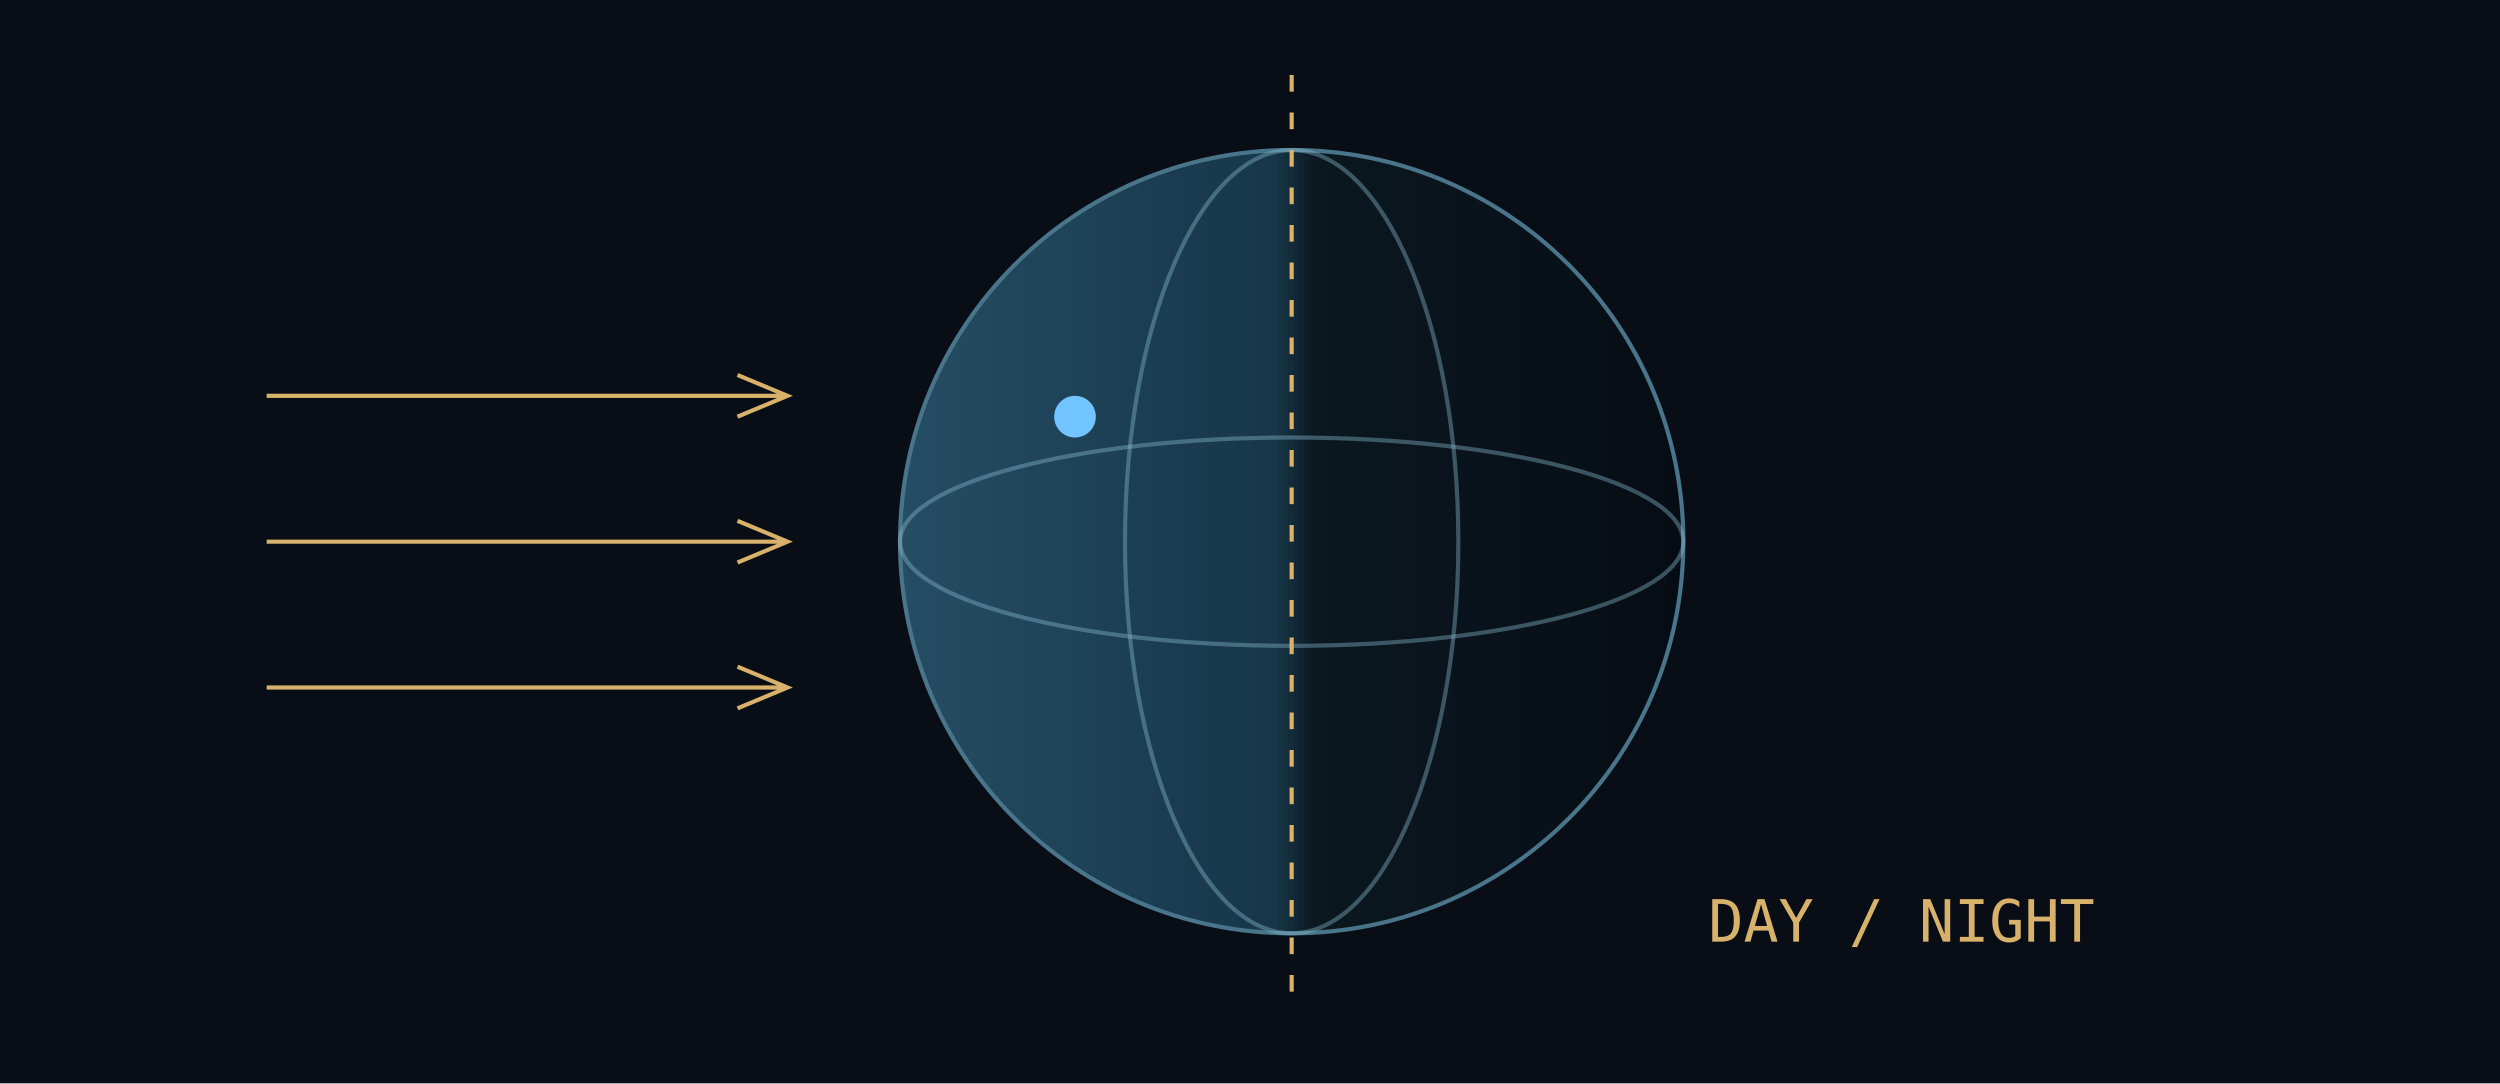
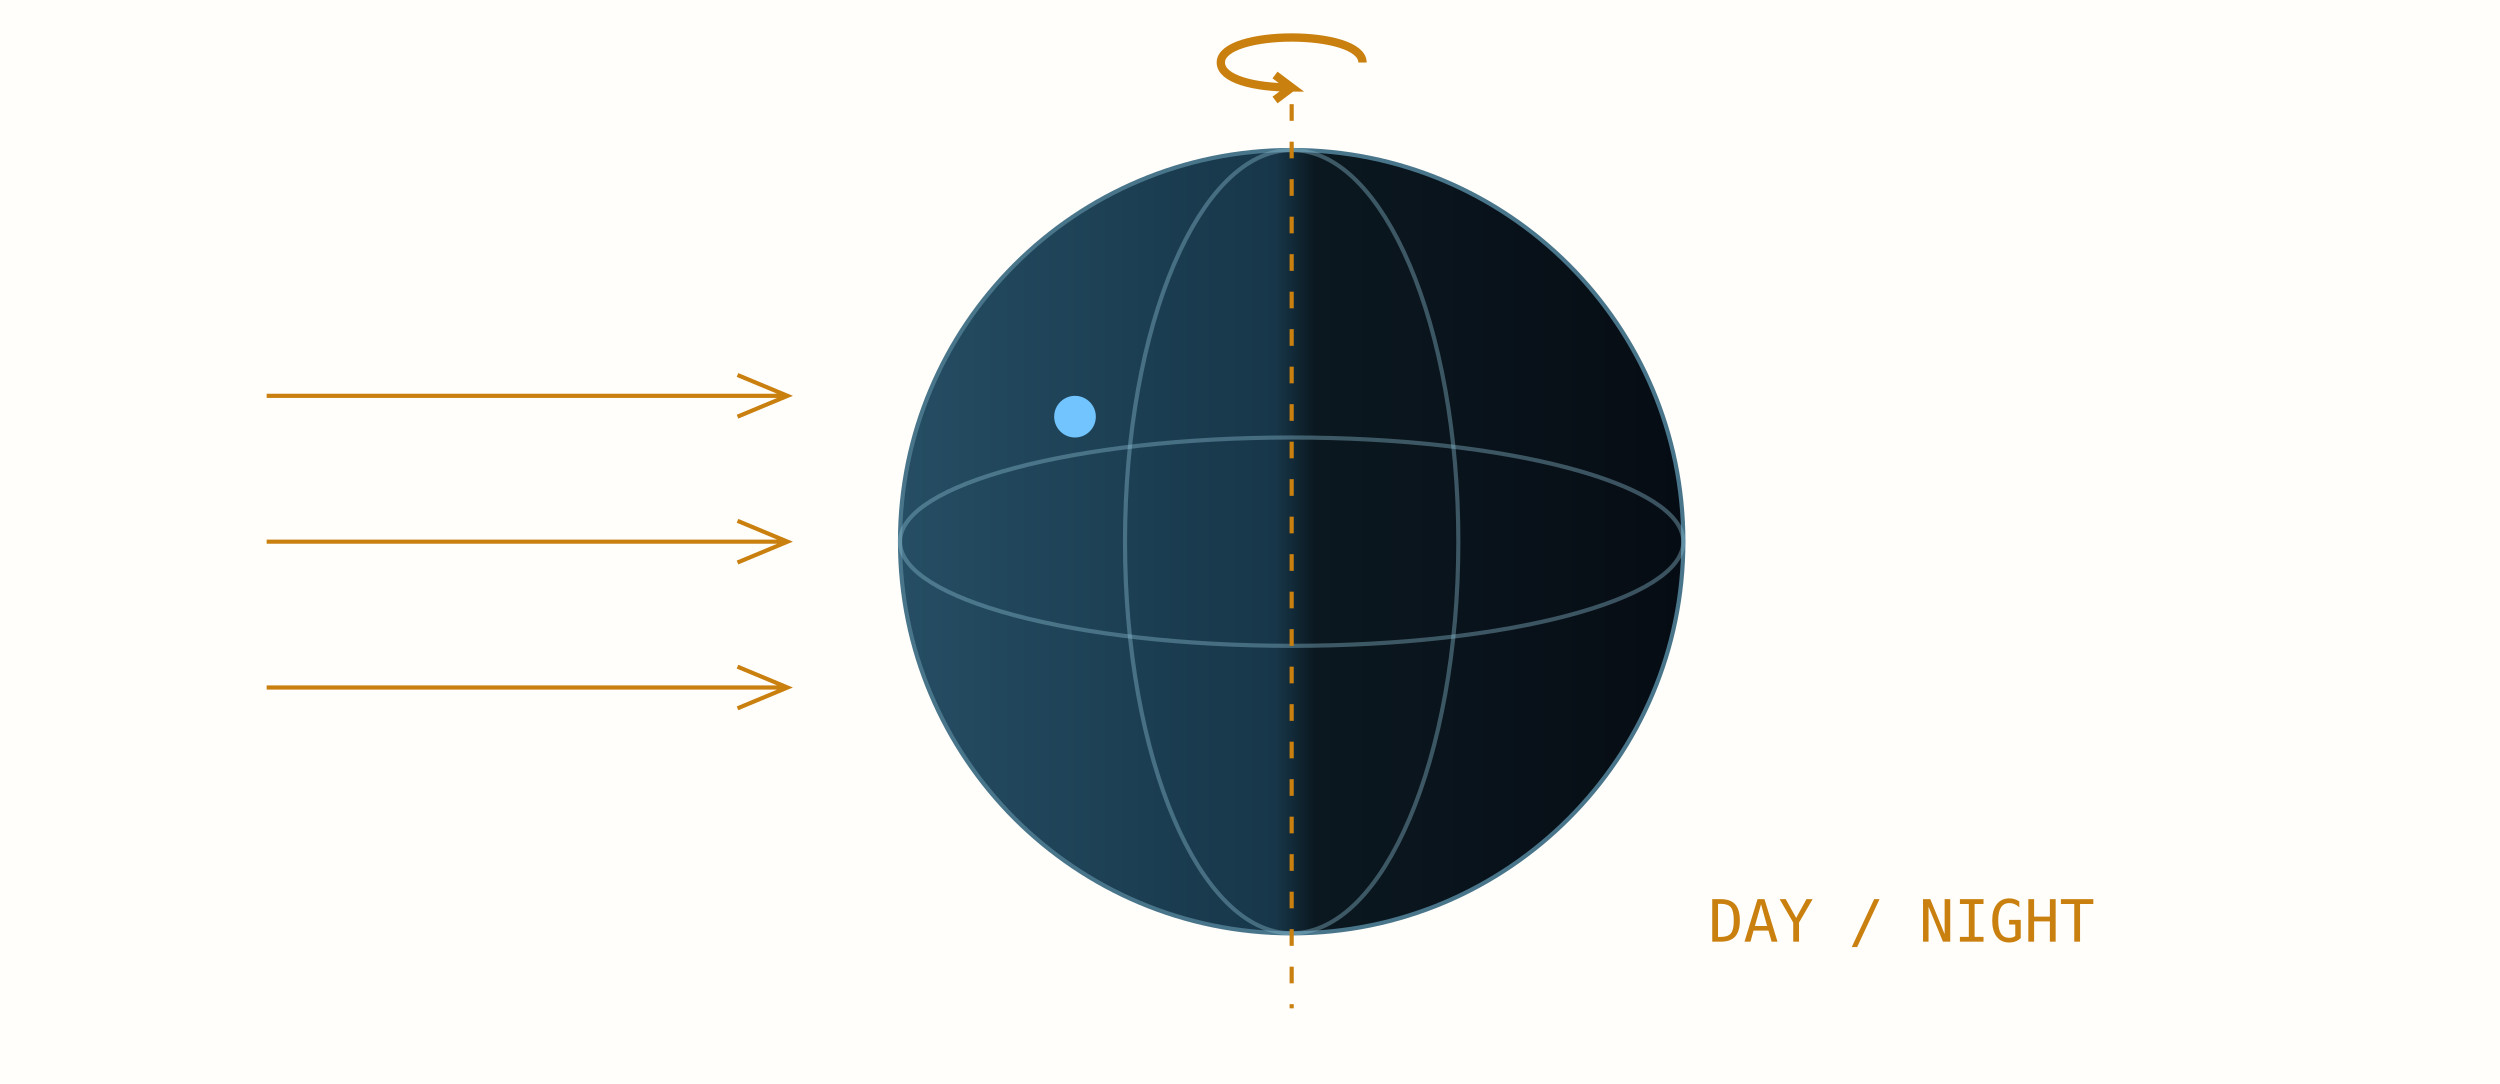
<svg xmlns="http://www.w3.org/2000/svg" viewBox="0 0 600 260">
  <defs>
    <linearGradient id="earth">
      <stop stop-color="#254d63" />
      <stop offset=".48" stop-color="#173649" />
      <stop offset=".53" stop-color="#0b1820" />
      <stop offset="1" stop-color="#060c14" />
    </linearGradient>
  </defs>
-   <rect width="600" height="260" fill="#080d16" />
+   <rect width="600" height="260" fill="#fffefb" />
  <circle cx="310" cy="130" r="94" fill="url(#earth)" stroke="#49758b" />
  <ellipse cx="310" cy="130" rx="94" ry="25" stroke="#8bbbd0" stroke-opacity=".4" fill="none" />
  <ellipse cx="310" cy="130" rx="40" ry="94" stroke="#8bbbd0" stroke-opacity=".4" fill="none" />
-   <path d="M310 18v224" stroke="#d8b26a" stroke-dasharray="4 5" />
-   <path d="M64 95h125m-12-5 12 5-12 5M64 130h125m-12-5 12 5-12 5M64 165h125m-12-5 12 5-12 5" stroke="#d8b26a" fill="none" />
+   <path d="M310 25v217" stroke="#c9800f" stroke-dasharray="4 5" />
+   <path d="M327 15C327 7 293 7 293 15C293 19 301 21 310 21l-4-3m4 3-4 3" stroke="#c9800f" stroke-width="2" fill="none" />
+   <path d="M64 95h125m-12-5 12 5-12 5M64 130h125m-12-5 12 5-12 5M64 165h125m-12-5 12 5-12 5" stroke="#c9800f" fill="none" />
  <circle cx="258" cy="100" r="5" fill="#72c4ff" />
-   <text x="410" y="226" fill="#d8b26a" font-family="monospace" font-size="14">DAY / NIGHT</text>
+   <text x="410" y="226" fill="#c9800f" font-family="monospace" font-size="14">DAY / NIGHT</text>
</svg>
